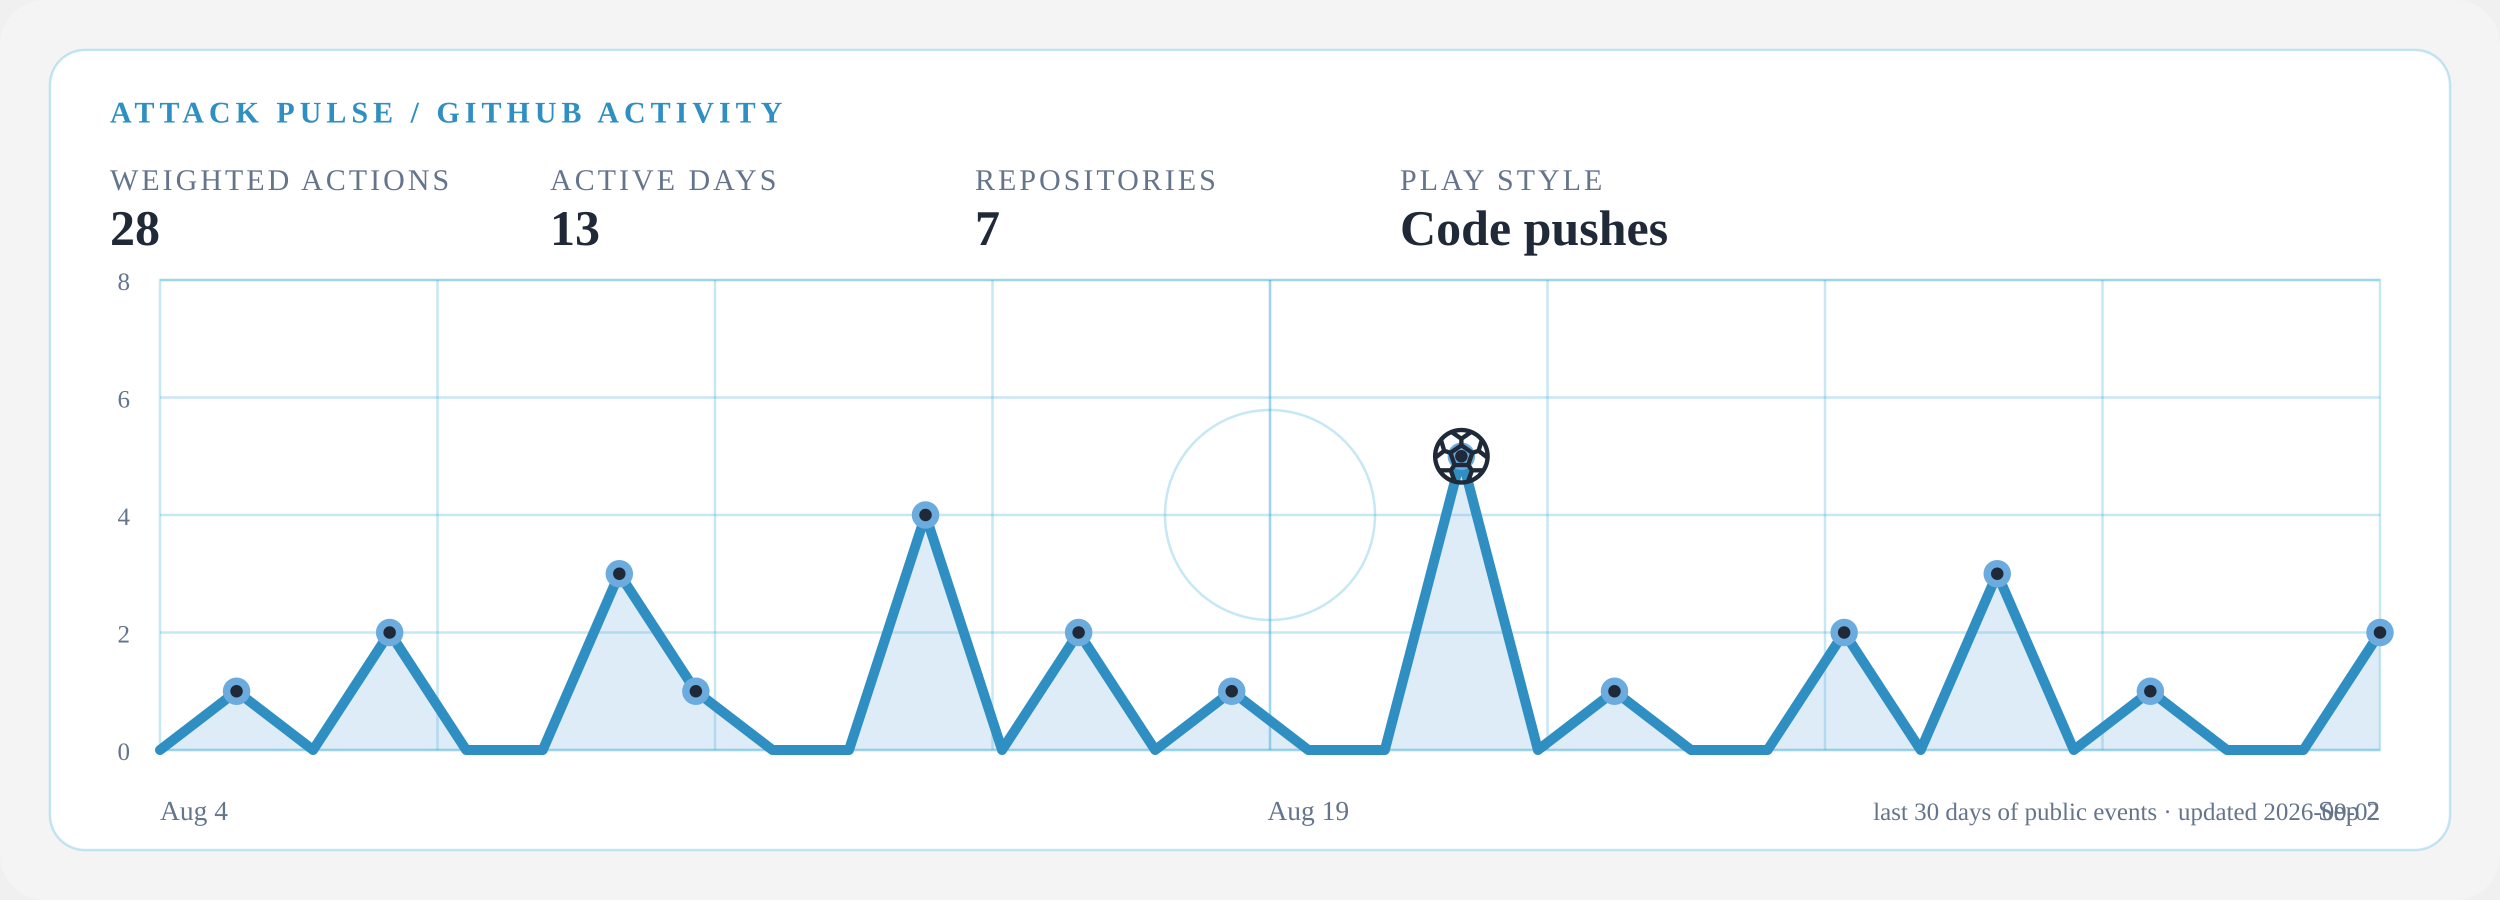
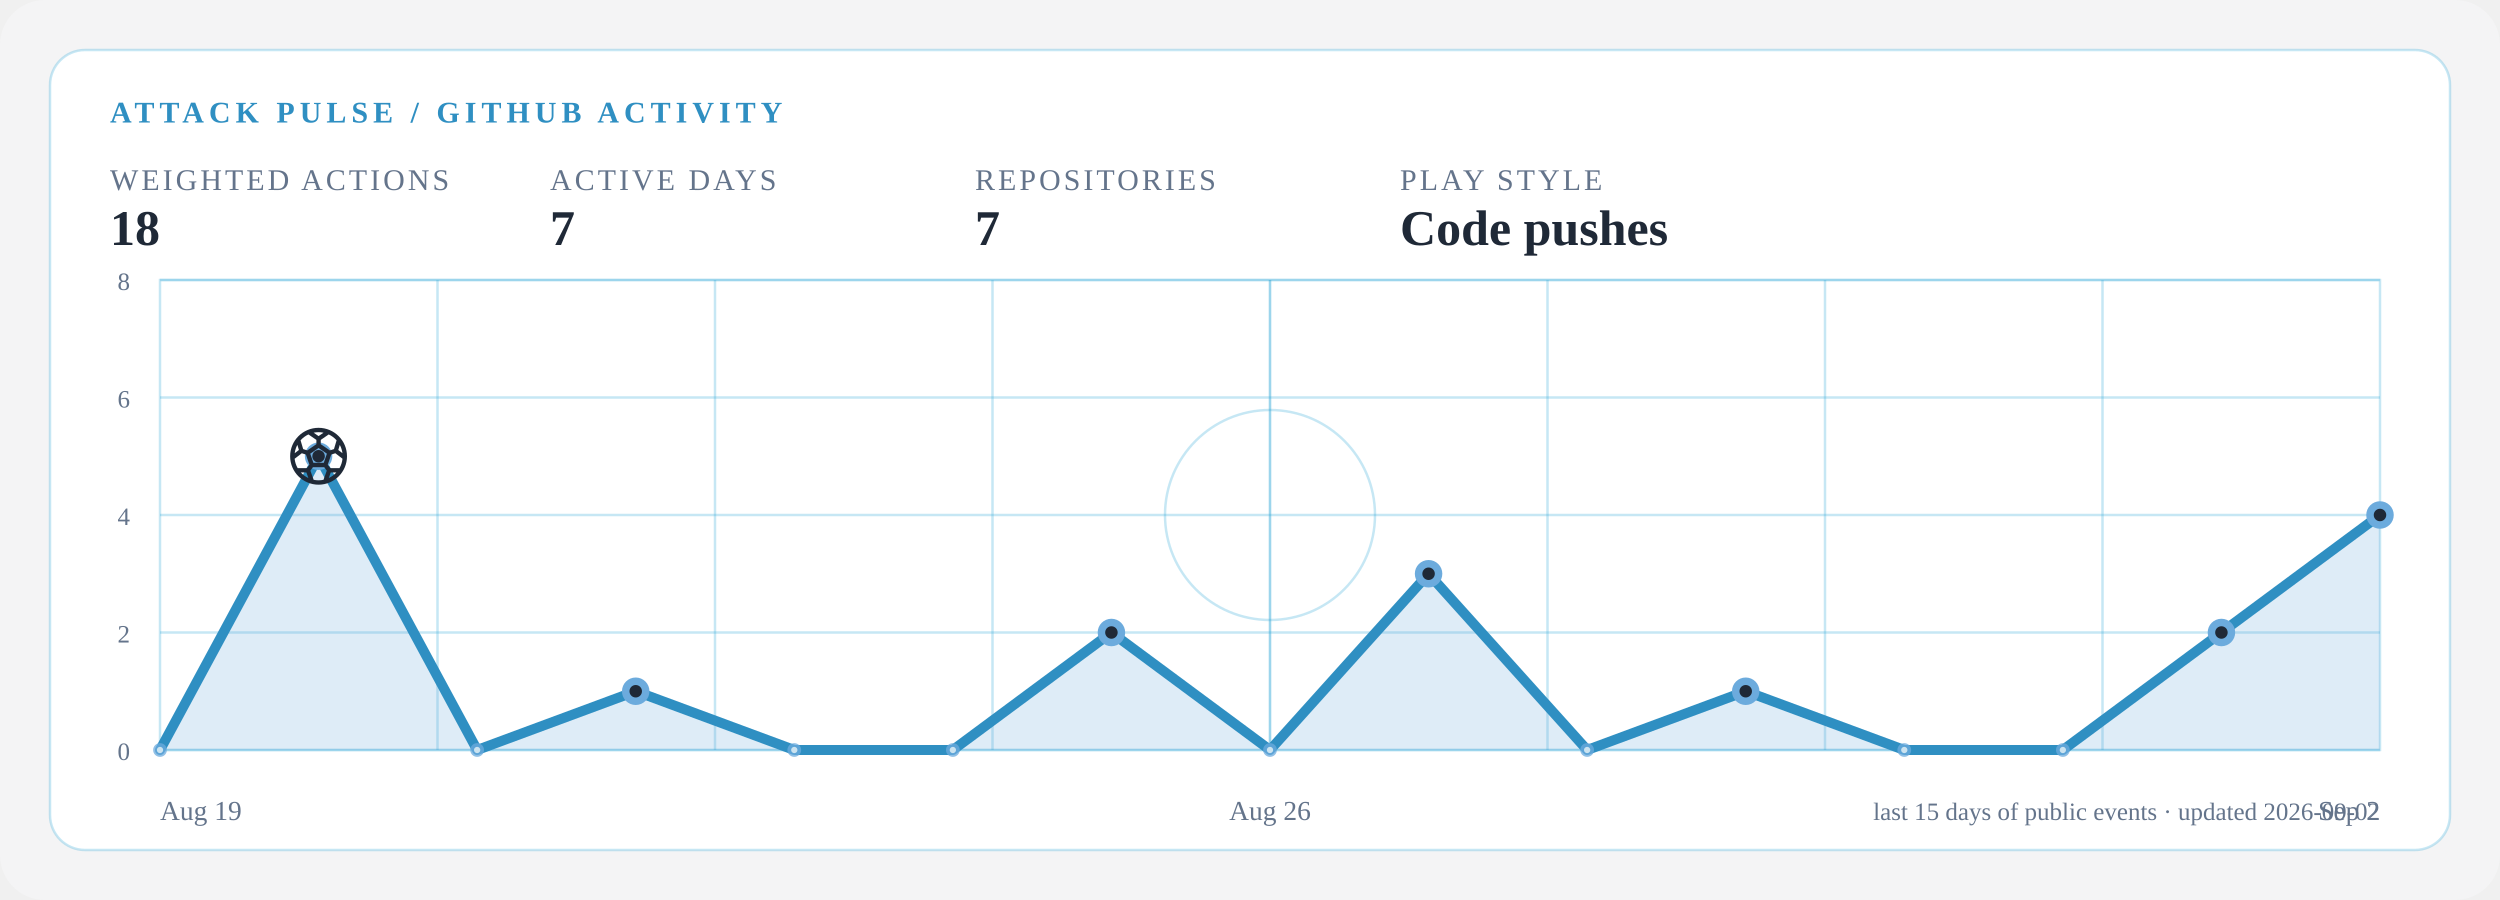
<svg xmlns="http://www.w3.org/2000/svg" width="1000" height="360" viewBox="0 0 1000 360" role="img" aria-labelledby="title desc">
  <rect width="1000" height="360" rx="18" fill="#f4f4f5" />
  <rect x="20" y="20" width="960" height="320" rx="14" fill="#ffffff" stroke="#2aa7d644" />
  <text x="44" y="49" fill="#2f8fc2" font-size="12" font-weight="700" letter-spacing="2">ATTACK PULSE / GITHUB ACTIVITY</text>
  <text x="44" y="76" fill="#64748b" font-size="12" letter-spacing="1.2">WEIGHTED ACTIONS</text>
-   <text x="44" y="98" fill="#1f2937" font-size="20" font-weight="700">28</text>
+   <text x="44" y="98" fill="#1f2937" font-size="20" font-weight="700">18</text>
  <text x="220" y="76" fill="#64748b" font-size="12" letter-spacing="1.2">ACTIVE DAYS</text>
-   <text x="220" y="98" fill="#1f2937" font-size="20" font-weight="700">13</text>
+   <text x="220" y="98" fill="#1f2937" font-size="20" font-weight="700">7</text>
  <text x="390" y="76" fill="#64748b" font-size="12" letter-spacing="1.2">REPOSITORIES</text>
  <text x="390" y="98" fill="#1f2937" font-size="20" font-weight="700">7</text>
  <text x="560" y="76" fill="#64748b" font-size="12" letter-spacing="1.2">PLAY STYLE</text>
  <text x="560" y="98" fill="#1f2937" font-size="20" font-weight="700">Code pushes</text>
  <g class="grid">
    <line x1="64" y1="112" x2="952" y2="112" stroke="#2aa7d644" stroke-width="1" />
    <line x1="64" y1="159" x2="952" y2="159" stroke="#2aa7d644" stroke-width="1" />
    <line x1="64" y1="206" x2="952" y2="206" stroke="#2aa7d644" stroke-width="1" />
    <line x1="64" y1="253" x2="952" y2="253" stroke="#2aa7d644" stroke-width="1" />
    <line x1="64" y1="300" x2="952" y2="300" stroke="#2aa7d644" stroke-width="1" />
    <line x1="175" y1="112" x2="175" y2="300" stroke="#2aa7d644" stroke-width="1" />
    <line x1="286" y1="112" x2="286" y2="300" stroke="#2aa7d644" stroke-width="1" />
    <line x1="397" y1="112" x2="397" y2="300" stroke="#2aa7d644" stroke-width="1" />
    <line x1="508" y1="112" x2="508" y2="300" stroke="#2aa7d644" stroke-width="1" />
    <line x1="619" y1="112" x2="619" y2="300" stroke="#2aa7d644" stroke-width="1" />
    <line x1="730" y1="112" x2="730" y2="300" stroke="#2aa7d644" stroke-width="1" />
    <line x1="841" y1="112" x2="841" y2="300" stroke="#2aa7d644" stroke-width="1" />
    <rect x="64" y="112" width="888" height="188" fill="none" stroke="#2aa7d644" stroke-width="1" />
    <line x1="508" y1="112" x2="508" y2="300" stroke="#2aa7d644" stroke-width="1" />
    <circle cx="508" cy="206" r="42" fill="none" stroke="#2aa7d644" stroke-width="1" />
  </g>
  <g fill="#64748b" font-size="10" text-anchor="end">
    <text x="52" y="116">8</text>
    <text x="52" y="163">6</text>
    <text x="52" y="210">4</text>
    <text x="52" y="257">2</text>
    <text x="52" y="304">0</text>
  </g>
-   <path class="area" d="M 64.00 300.00 L 94.62 276.50 L 125.24 300.00 L 155.86 253.00 L 186.48 300.00 L 217.10 300.00 L 247.72 229.50 L 278.34 276.50 L 308.97 300.00 L 339.59 300.00 L 370.21 206.00 L 400.83 300.00 L 431.45 253.00 L 462.07 300.00 L 492.69 276.50 L 523.31 300.00 L 553.93 300.00 L 584.55 182.50 L 615.17 300.00 L 645.79 276.50 L 676.41 300.00 L 707.03 300.00 L 737.66 253.00 L 768.28 300.00 L 798.90 229.50 L 829.52 300.00 L 860.14 276.50 L 890.76 300.00 L 921.38 300.00 L 952.00 253.00 L 952 300 L 64 300 Z" fill="#6cabdd38" />
-   <path class="line" d="M 64.00 300.00 L 94.62 276.50 L 125.24 300.00 L 155.86 253.00 L 186.48 300.00 L 217.10 300.00 L 247.72 229.50 L 278.34 276.50 L 308.97 300.00 L 339.59 300.00 L 370.21 206.00 L 400.83 300.00 L 431.45 253.00 L 462.07 300.00 L 492.69 276.50 L 523.31 300.00 L 553.93 300.00 L 584.55 182.50 L 615.17 300.00 L 645.79 276.50 L 676.41 300.00 L 707.03 300.00 L 737.66 253.00 L 768.28 300.00 L 798.90 229.50 L 829.52 300.00 L 860.14 276.50 L 890.76 300.00 L 921.38 300.00 L 952.00 253.00" fill="none" stroke="#2f8fc2" stroke-width="4" stroke-linecap="round" stroke-linejoin="round" />
-   <circle cx="94.621" cy="276.5" r="4" fill="#1f2937" stroke="#6cabdd" stroke-width="3" />
-   <circle cx="155.862" cy="253" r="4" fill="#1f2937" stroke="#6cabdd" stroke-width="3" />
-   <circle cx="247.724" cy="229.5" r="4" fill="#1f2937" stroke="#6cabdd" stroke-width="3" />
-   <circle cx="278.345" cy="276.5" r="4" fill="#1f2937" stroke="#6cabdd" stroke-width="3" />
-   <circle cx="370.207" cy="206" r="4" fill="#1f2937" stroke="#6cabdd" stroke-width="3" />
-   <circle cx="431.448" cy="253" r="4" fill="#1f2937" stroke="#6cabdd" stroke-width="3" />
-   <circle cx="492.69" cy="276.5" r="4" fill="#1f2937" stroke="#6cabdd" stroke-width="3" />
-   <circle cx="584.552" cy="182.5" r="4" fill="#1f2937" stroke="#6cabdd" stroke-width="3" />
-   <circle cx="645.793" cy="276.5" r="4" fill="#1f2937" stroke="#6cabdd" stroke-width="3" />
-   <circle cx="737.655" cy="253" r="4" fill="#1f2937" stroke="#6cabdd" stroke-width="3" />
-   <circle cx="798.897" cy="229.5" r="4" fill="#1f2937" stroke="#6cabdd" stroke-width="3" />
-   <circle cx="860.138" cy="276.5" r="4" fill="#1f2937" stroke="#6cabdd" stroke-width="3" />
-   <circle cx="952" cy="253" r="4" fill="#1f2937" stroke="#6cabdd" stroke-width="3" />
-   <g aria-label="Peak activity marker" transform="translate(570.55 168.50) scale(0.109375)" fill="#1f2937">
+   <path class="area" d="M 64.00 300.00 L 127.43 182.50 L 190.86 300.00 L 254.29 276.50 L 317.71 300.00 L 381.14 300.00 L 444.57 253.00 L 508.00 300.00 L 571.43 229.50 L 634.86 300.00 L 698.29 276.50 L 761.71 300.00 L 825.14 300.00 L 888.57 253.00 L 952.00 206.00 L 952 300 L 64 300 Z" fill="#6cabdd38" />
+   <path class="line" d="M 64.00 300.00 L 127.43 182.50 L 190.86 300.00 L 254.29 276.50 L 317.71 300.00 L 381.14 300.00 L 444.57 253.00 L 508.00 300.00 L 571.43 229.50 L 634.86 300.00 L 698.29 276.50 L 761.71 300.00 L 825.14 300.00 L 888.57 253.00 L 952.00 206.00" fill="none" stroke="#2f8fc2" stroke-width="4" stroke-linecap="round" stroke-linejoin="round" />
+   <circle class="data-point" cx="64" cy="300" r="2" fill="#ffffff" stroke="#6cabdd" stroke-width="1.5" opacity="0.75" />
+   <circle class="data-point" cx="127.429" cy="182.5" r="4" fill="#1f2937" stroke="#6cabdd" stroke-width="3" opacity="1" />
+   <circle class="data-point" cx="190.857" cy="300" r="2" fill="#ffffff" stroke="#6cabdd" stroke-width="1.5" opacity="0.75" />
+   <circle class="data-point" cx="254.286" cy="276.5" r="4" fill="#1f2937" stroke="#6cabdd" stroke-width="3" opacity="1" />
+   <circle class="data-point" cx="317.714" cy="300" r="2" fill="#ffffff" stroke="#6cabdd" stroke-width="1.5" opacity="0.75" />
+   <circle class="data-point" cx="381.143" cy="300" r="2" fill="#ffffff" stroke="#6cabdd" stroke-width="1.5" opacity="0.75" />
+   <circle class="data-point" cx="444.571" cy="253" r="4" fill="#1f2937" stroke="#6cabdd" stroke-width="3" opacity="1" />
+   <circle class="data-point" cx="508" cy="300" r="2" fill="#ffffff" stroke="#6cabdd" stroke-width="1.5" opacity="0.75" />
+   <circle class="data-point" cx="571.429" cy="229.5" r="4" fill="#1f2937" stroke="#6cabdd" stroke-width="3" opacity="1" />
+   <circle class="data-point" cx="634.857" cy="300" r="2" fill="#ffffff" stroke="#6cabdd" stroke-width="1.5" opacity="0.75" />
+   <circle class="data-point" cx="698.286" cy="276.5" r="4" fill="#1f2937" stroke="#6cabdd" stroke-width="3" opacity="1" />
+   <circle class="data-point" cx="761.714" cy="300" r="2" fill="#ffffff" stroke="#6cabdd" stroke-width="1.5" opacity="0.75" />
+   <circle class="data-point" cx="825.143" cy="300" r="2" fill="#ffffff" stroke="#6cabdd" stroke-width="1.5" opacity="0.75" />
+   <circle class="data-point" cx="888.571" cy="253" r="4" fill="#1f2937" stroke="#6cabdd" stroke-width="3" opacity="1" />
+   <circle class="data-point" cx="952" cy="206" r="4" fill="#1f2937" stroke="#6cabdd" stroke-width="3" opacity="1" />
+   <g aria-label="Peak activity marker" transform="translate(113.43 168.50) scale(0.109375)" fill="#1f2937">
    <path d="M128,24A104,104,0,1,0,232,128,104.11,104.11,0,0,0,128,24Zm76.52,147.42H170.9l-9.26-12.76,12.63-36.78,15-4.89,26.24,20.13A87.38,87.38,0,0,1,204.52,171.42Zm-164-34.3L66.71,117l15,4.89,12.63,36.78L85.1,171.42H51.48A87.38,87.38,0,0,1,40.47,137.12Zm10-50.64,5.51,18.6L40.71,116.77A87.33,87.33,0,0,1,50.43,86.48ZM109,152,97.54,118.65,128,97.71l30.46,20.94L147,152Zm91.07-46.92,5.51-18.6a87.33,87.33,0,0,1,9.72,30.29Zm-6.2-35.38-9.51,32.08-15.07,4.89L136,83.79V68.21l29.09-20A88.58,88.58,0,0,1,193.86,69.7ZM146.07,41.87,128,54.29,109.93,41.87a88.24,88.24,0,0,1,36.14,0ZM90.91,48.21l29.09,20V83.79L86.72,106.67l-15.07-4.89L62.14,69.7A88.58,88.58,0,0,1,90.91,48.21ZM63.15,187.42H83.52l7.17,20.27A88.4,88.4,0,0,1,63.15,187.42ZM110,214.13,98.12,180.71,107.35,168h41.3l9.23,12.71-11.83,33.42a88,88,0,0,1-36.1,0Zm55.36-6.44,7.17-20.27h20.37A88.4,88.4,0,0,1,165.31,207.69Z" />
  </g>
-   <text x="64" y="328" text-anchor="start" fill="#64748b" font-size="11">Aug 4</text>
-   <text x="523.31" y="328" text-anchor="middle" fill="#64748b" font-size="11">Aug 19</text>
+   <text x="64" y="328" text-anchor="start" fill="#64748b" font-size="11">Aug 19</text>
+   <text x="508" y="328" text-anchor="middle" fill="#64748b" font-size="11">Aug 26</text>
  <text x="952" y="328" text-anchor="end" fill="#64748b" font-size="11">Sep 2</text>
-   <text x="952" y="328" text-anchor="end" fill="#64748b" font-size="10">last 30 days of public events · updated 2026-09-02</text>
+   <text x="952" y="328" text-anchor="end" fill="#64748b" font-size="10">last 15 days of public events · updated 2026-09-02</text>
</svg>
